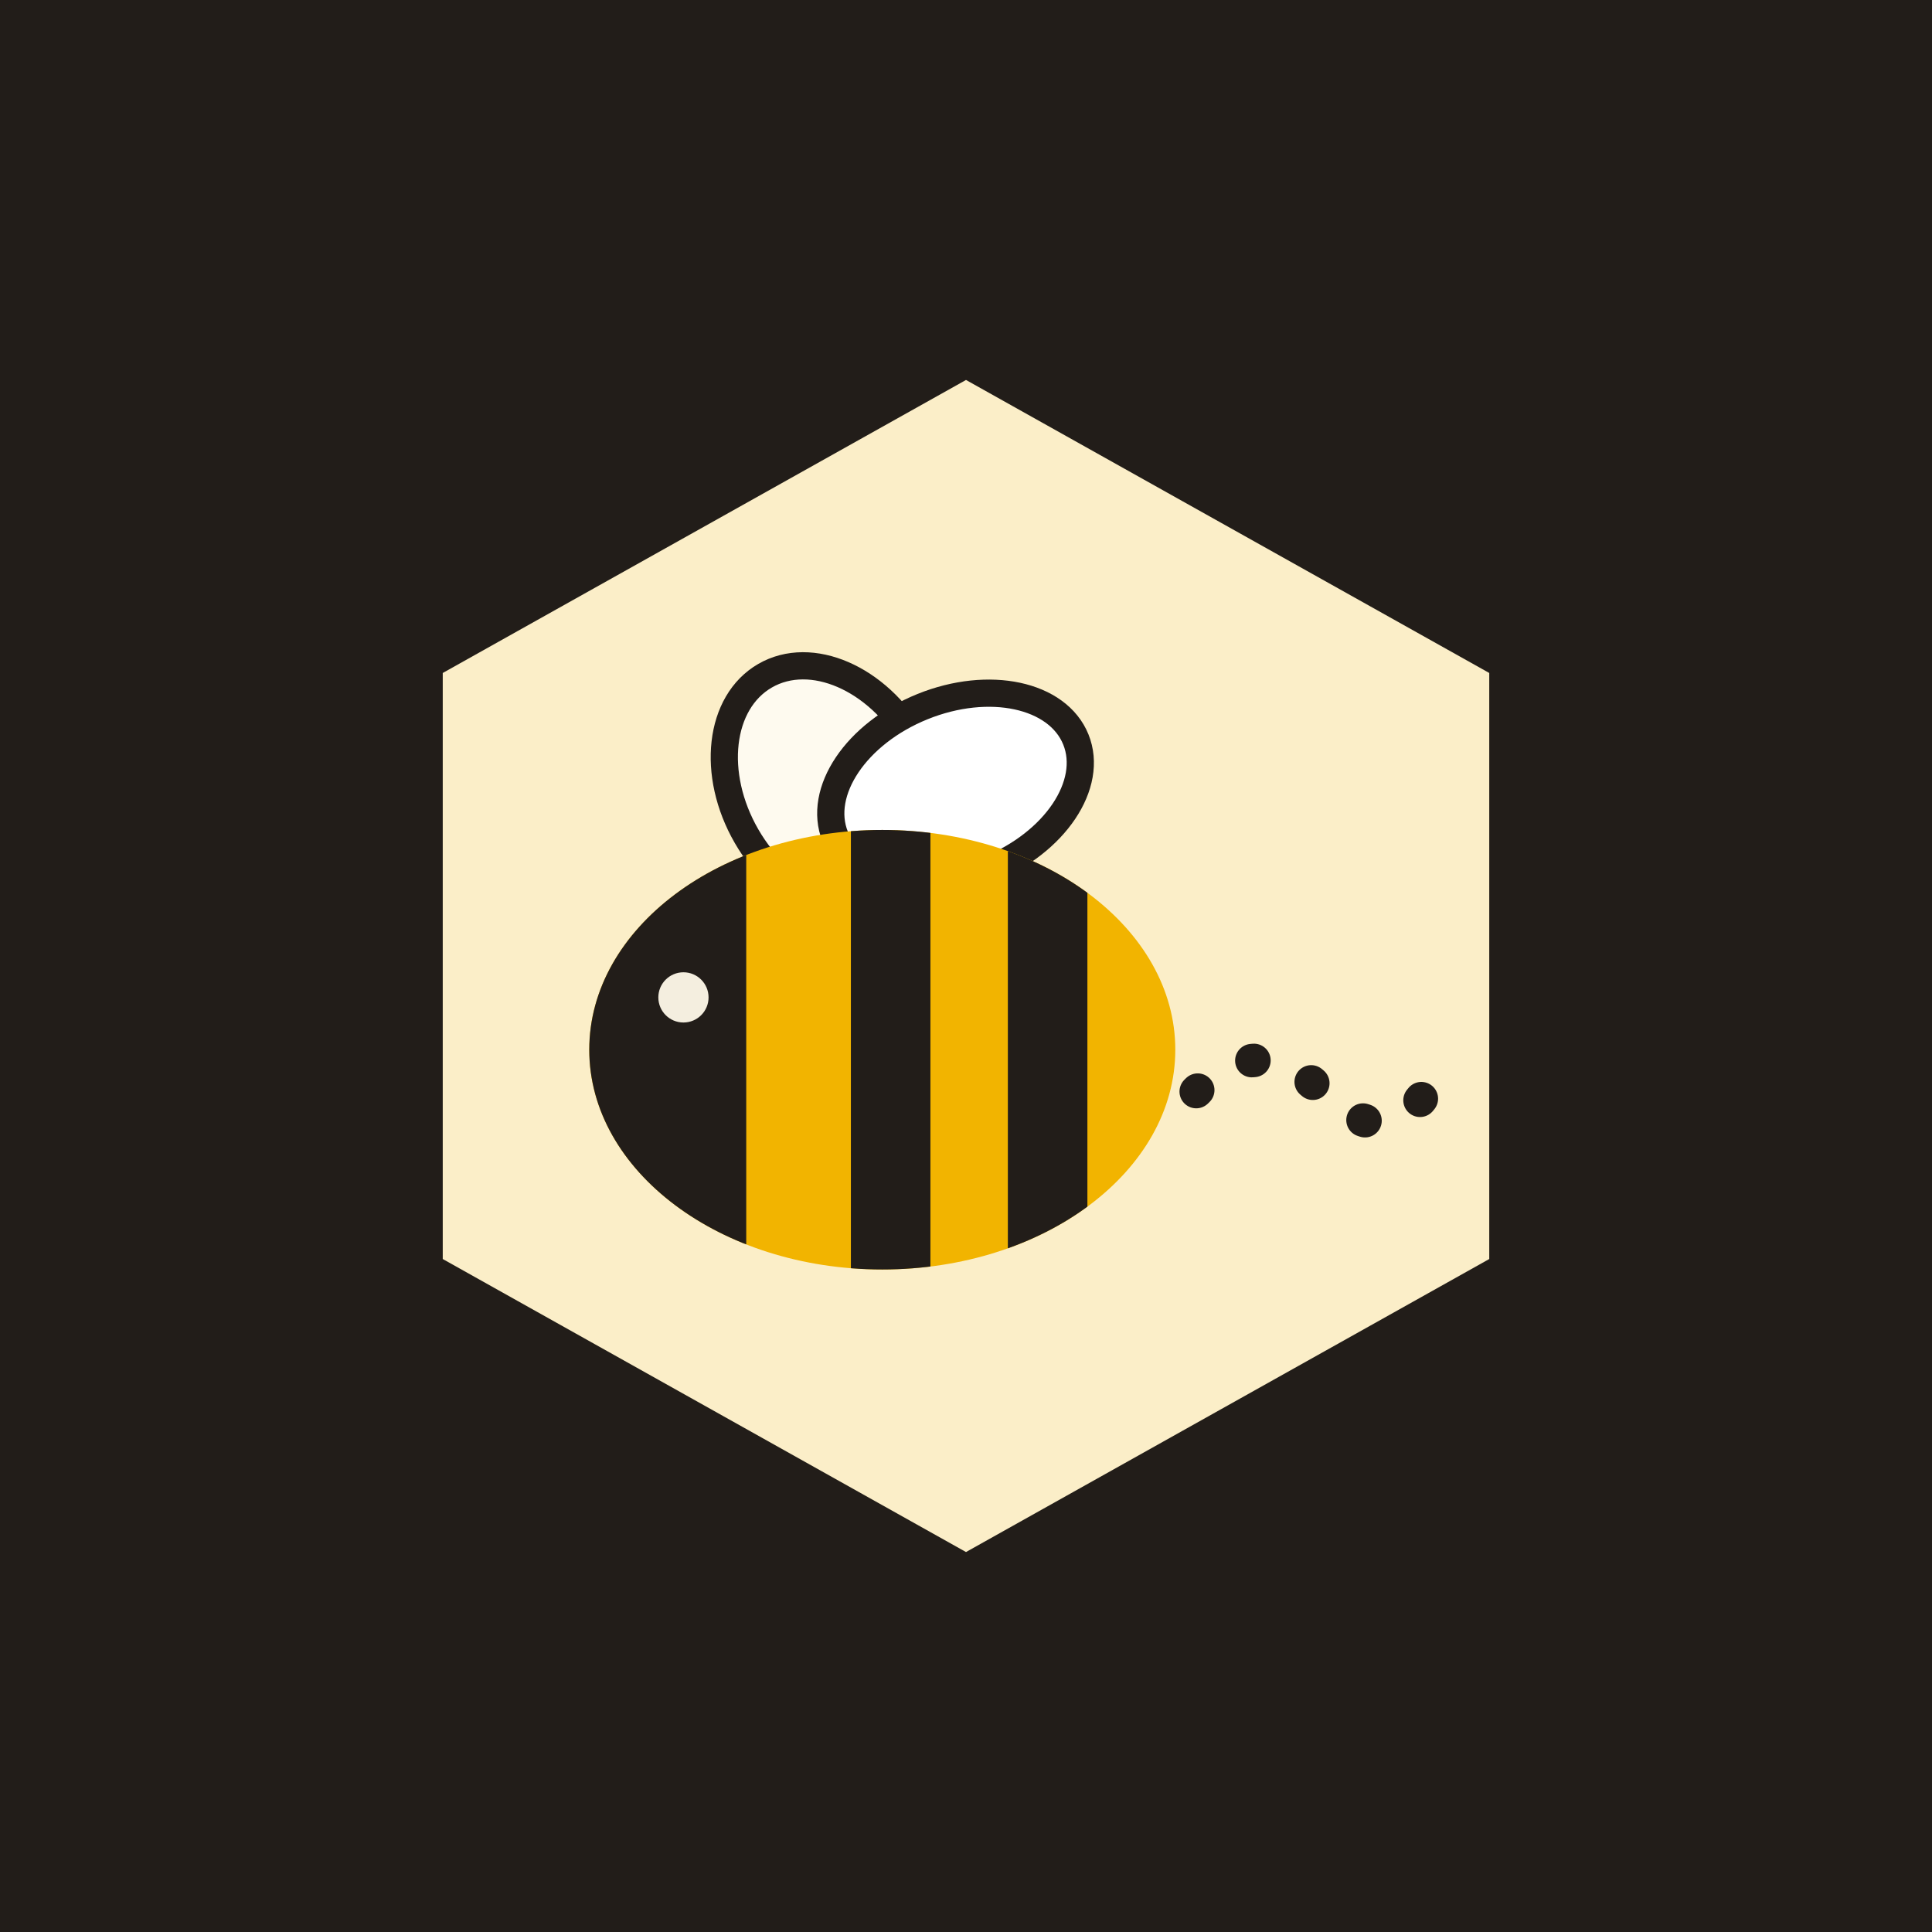
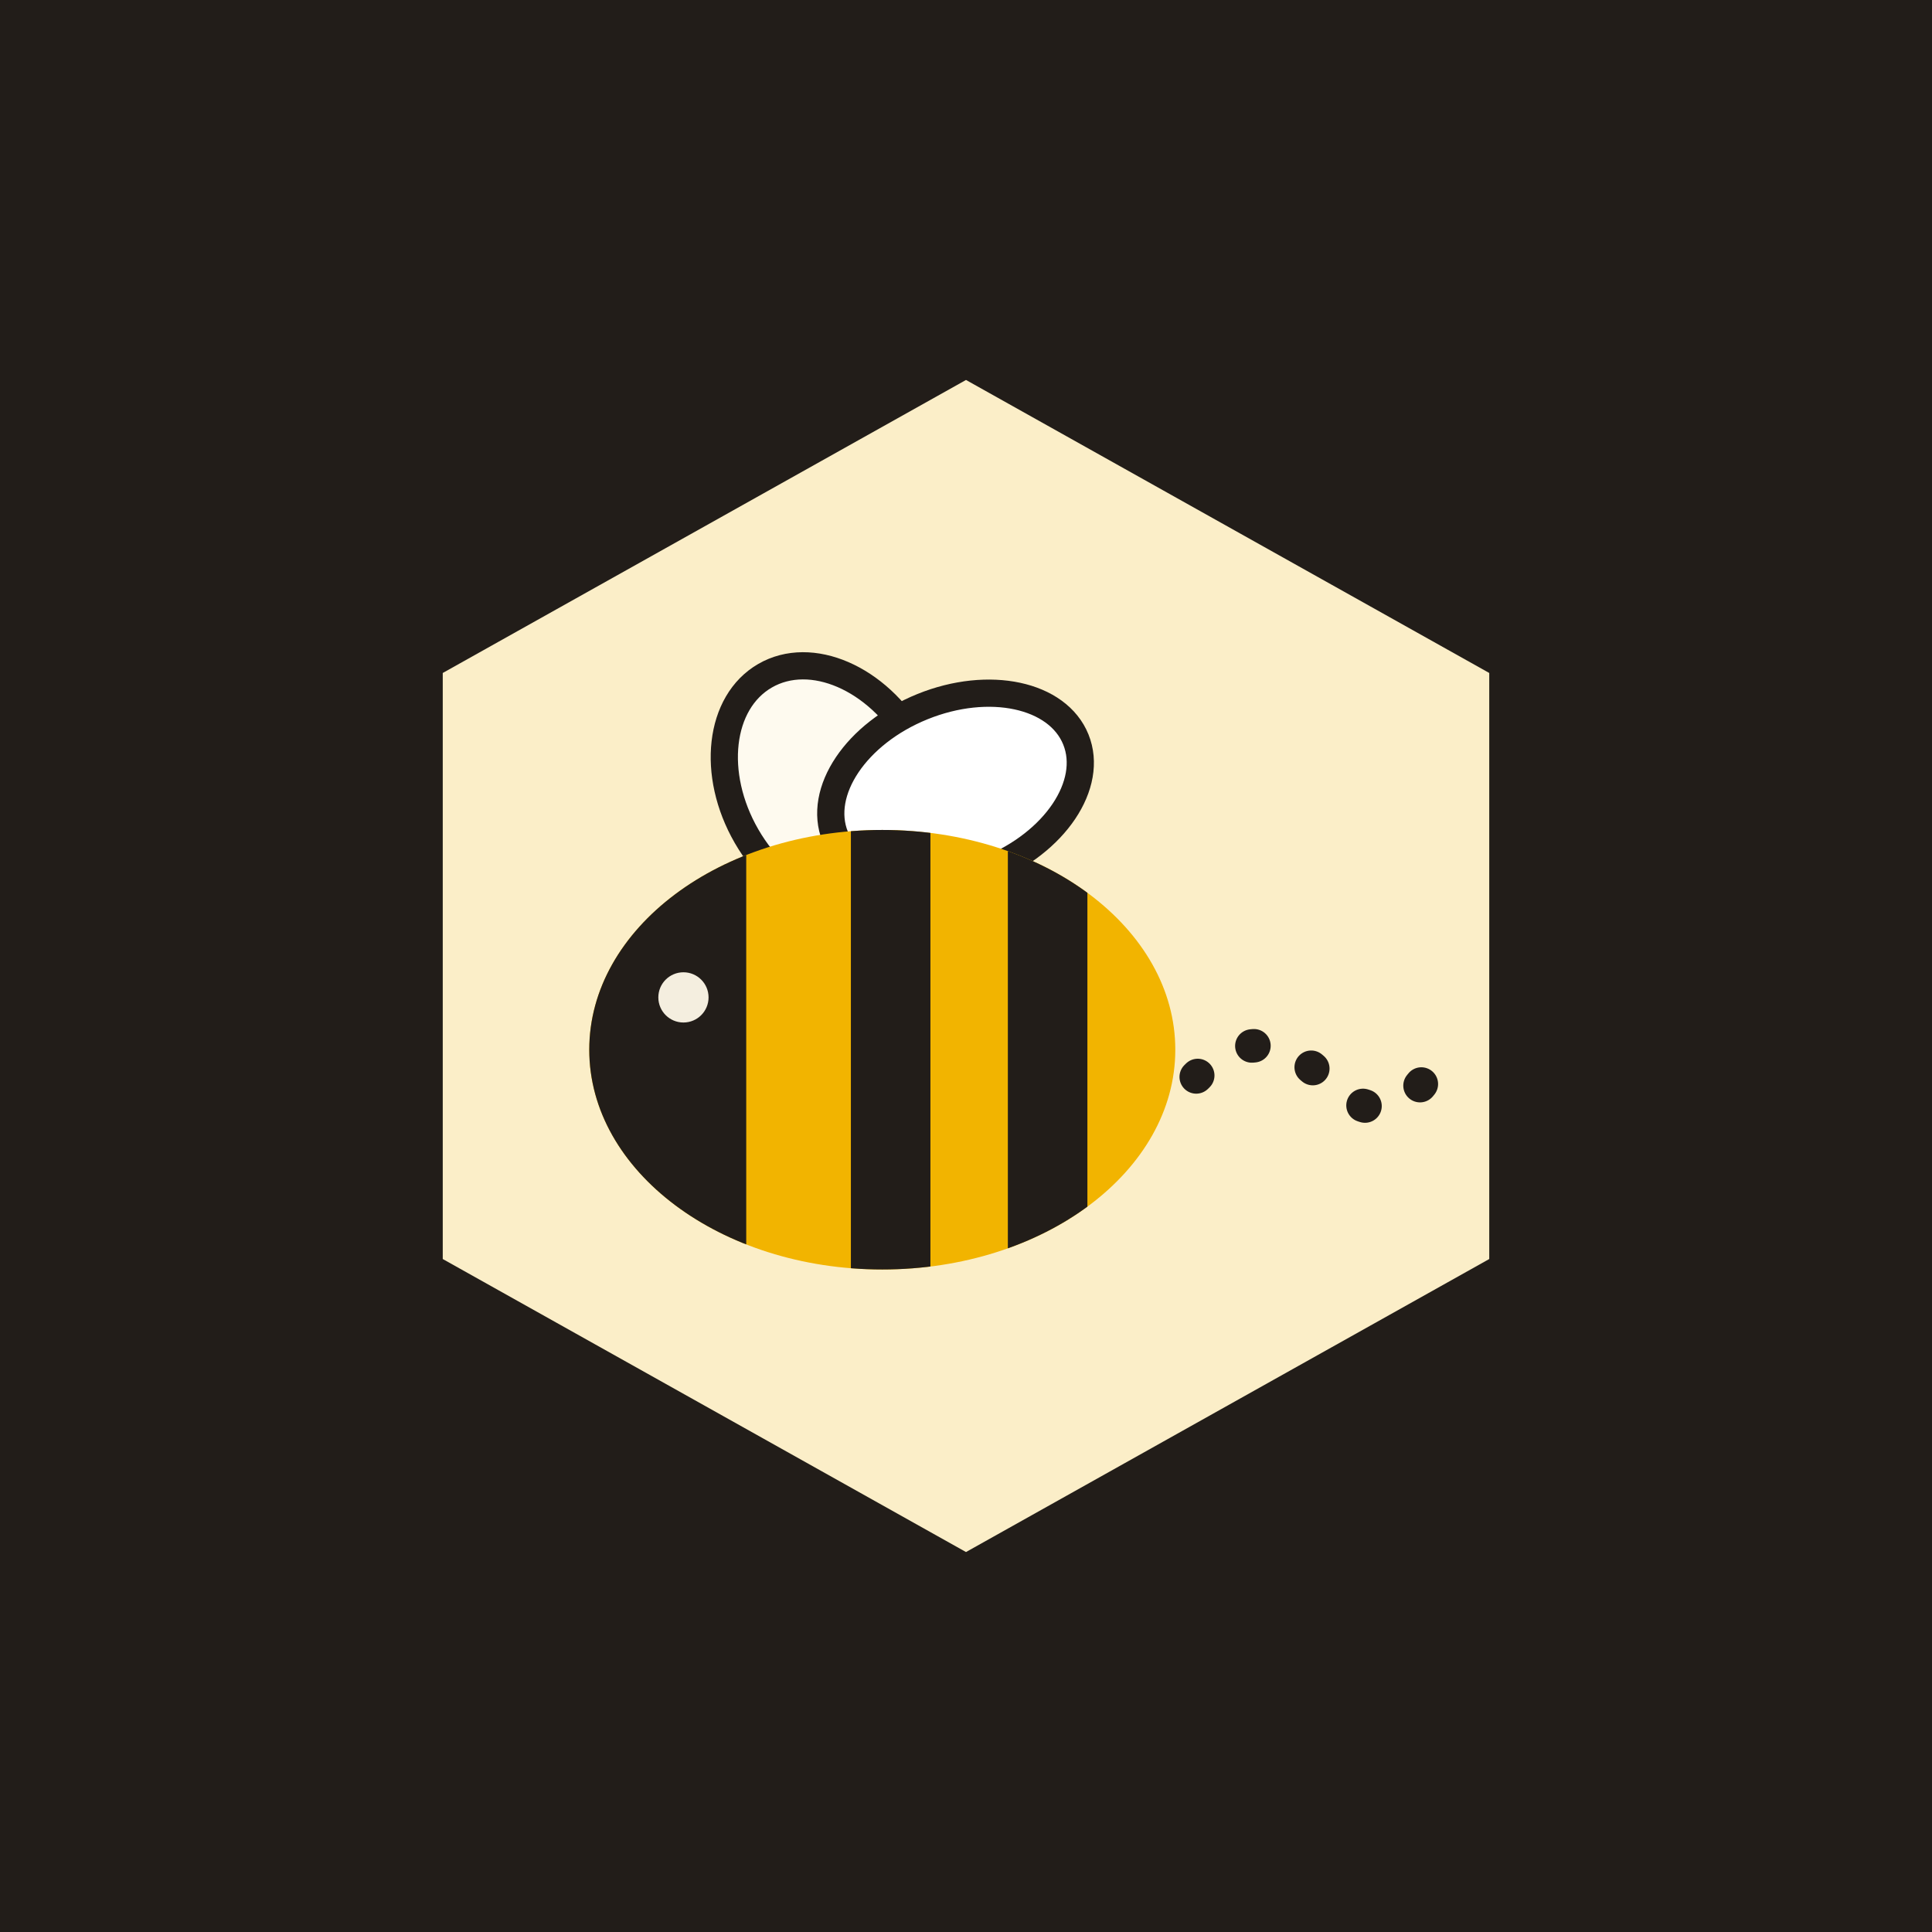
<svg xmlns="http://www.w3.org/2000/svg" viewBox="0 0 60 60">
  <rect width="60" height="60" fill="#221D19" />
  <g transform="translate(10.5 10.5) scale(0.65)">
    <polygon points="30,2 55,16 55,44 30,58 5,44 5,16" fill="#FBEEC8" />
    <clipPath id="bb">
      <ellipse cx="26" cy="34" rx="14" ry="10.5" />
    </clipPath>
-     <path d="M41 36 q3 -3 6 0 t5 0" fill="none" stroke="#221D19" stroke-width="1.6" stroke-linecap="round" stroke-dasharray="0.1 3" />
+     <path d="M41 35.3 q3 -3 6 0 t5 0" fill="none" stroke="#221D19" stroke-width="1.6" stroke-linecap="round" stroke-dasharray="0.1 3" />
    <ellipse cx="23.5" cy="21.5" rx="4.6" ry="6.2" transform="rotate(-30 23.5 21.5)" fill="#FFFFFF" fill-opacity=".7" stroke="#221D19" stroke-width="1.3" />
    <ellipse cx="29.5" cy="21.5" rx="6.2" ry="4.2" transform="rotate(-22 29.5 21.5)" fill="#FFFFFF" stroke="#221D19" stroke-width="1.3" />
    <g clip-path="url(#bb)">
      <rect x="10" y="22" width="32" height="24" fill="#F2B400" />
      <rect x="10" y="22" width="9.5" height="24" fill="#221D19" />
      <rect x="24.5" y="22" width="3.8" height="24" fill="#221D19" />
      <rect x="32" y="22" width="3.8" height="24" fill="#221D19" />
    </g>
    <circle cx="16.5" cy="31.5" r="1.2" fill="#F4EEDF" />
  </g>
</svg>
